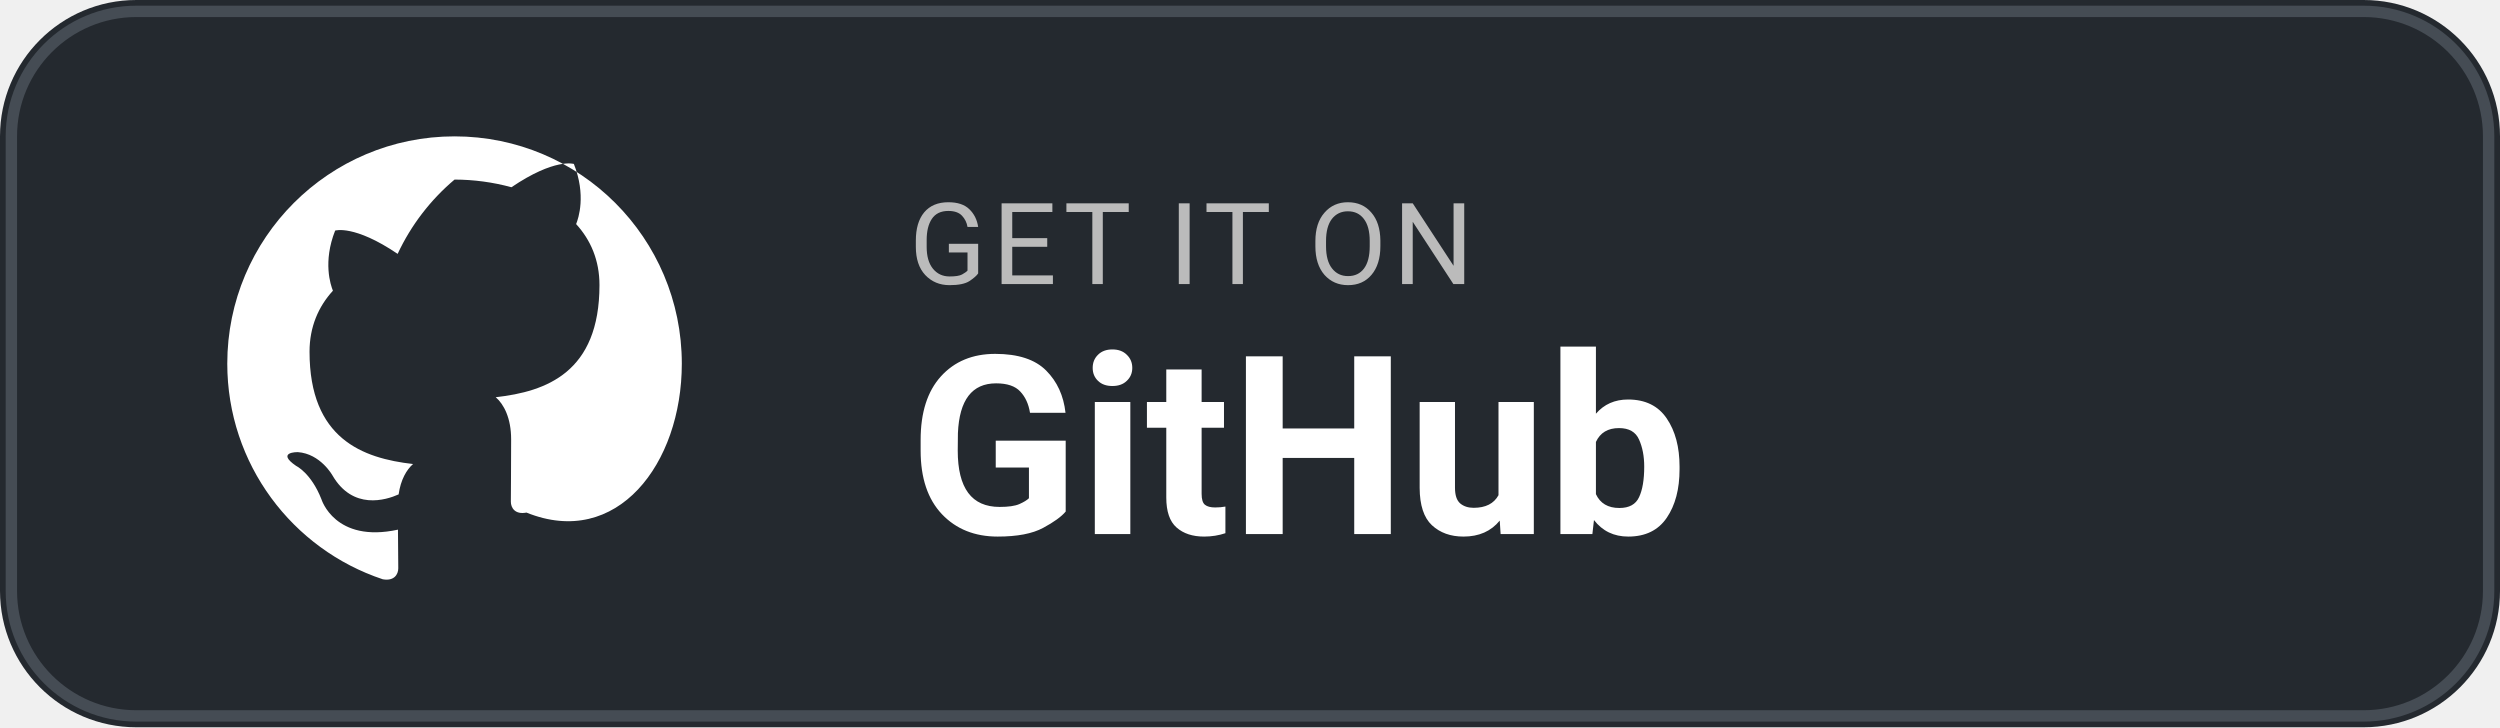
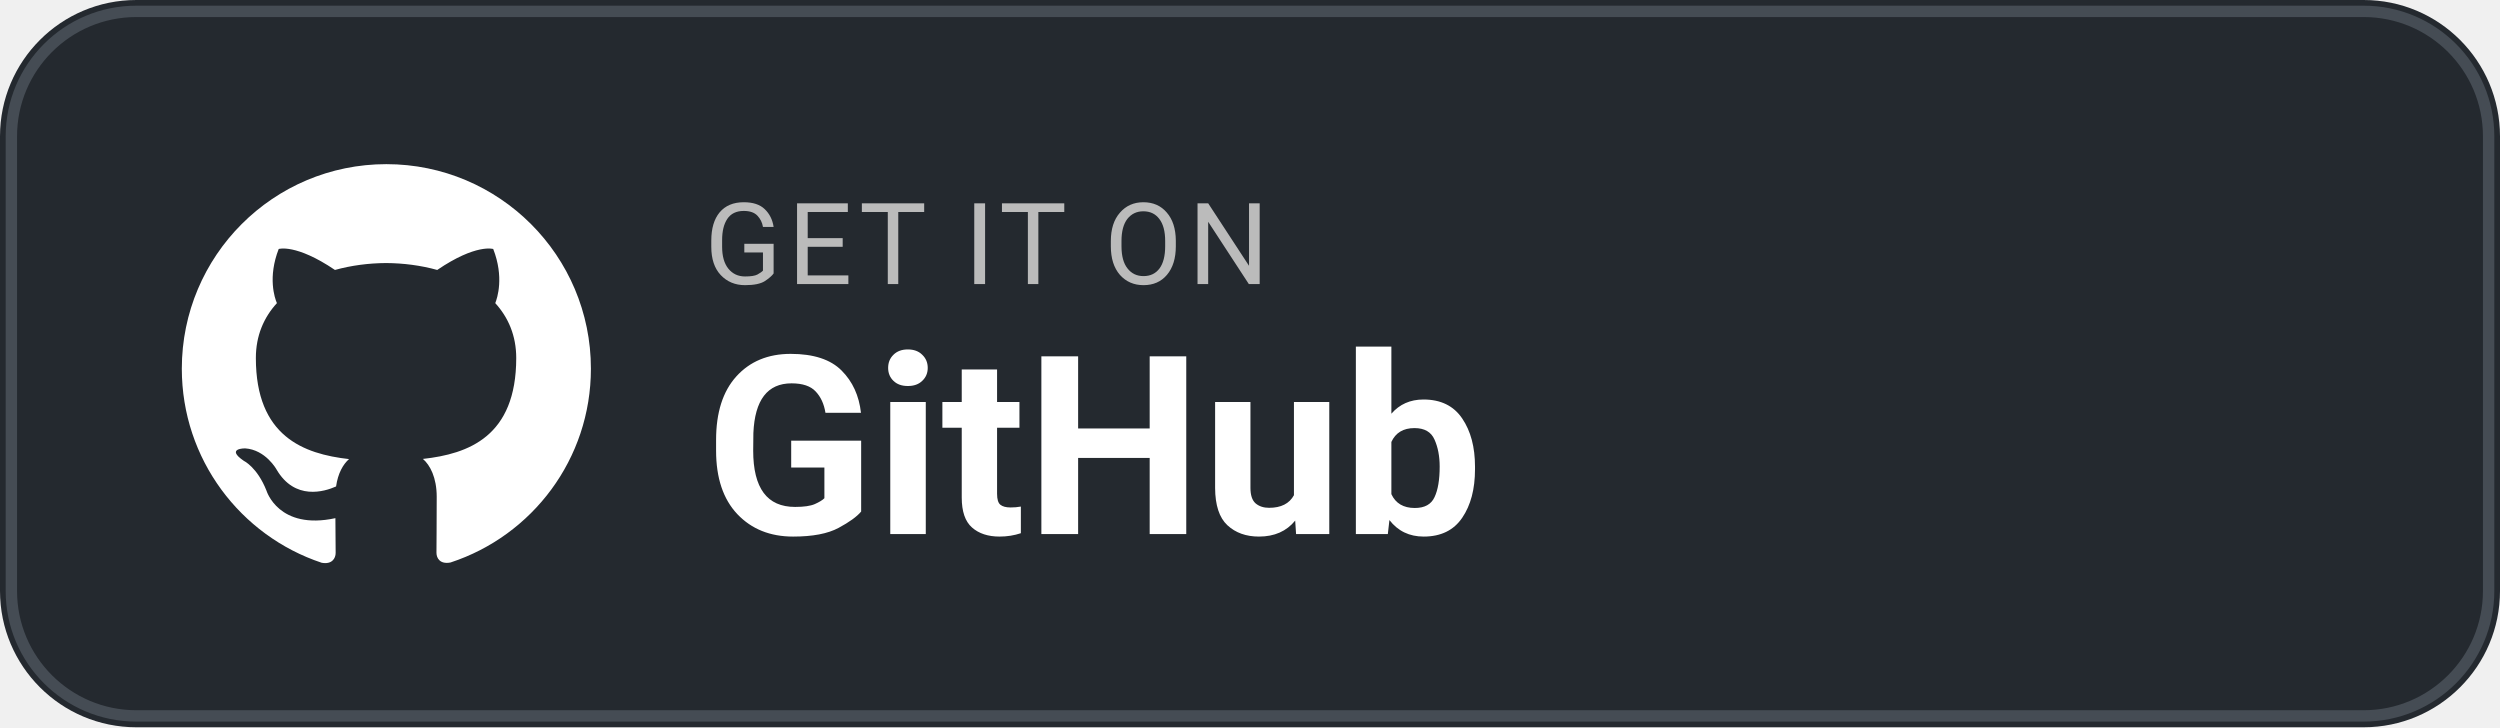
<svg xmlns="http://www.w3.org/2000/svg" width="220" height="64" viewBox="0 0 220 64">
  <rect width="220" height="64" rx="12" fill="#24292f" />
  <rect x="1" y="1" width="218" height="62" rx="11" fill="none" stroke="#454c54" stroke-width="1" />
-   <g transform="translate(20, 12)" fill="white">
-     <path d="M20 0C8.954 0 0 8.954 0 20c0 8.837 5.731 16.332 13.683 18.976 1 .184 1.365-.434 1.365-.964 0-.475-.017-1.733-.027-3.403-5.565 1.21-6.738-2.683-6.738-2.683-.91-2.31-2.22-2.925-2.22-2.925-1.815-1.24.137-1.215.137-1.215 2.006.141 3.062 2.06 3.062 2.06 1.783 3.055 4.678 2.172 5.817 1.661.182-1.292.698-2.173 1.27-2.673-4.44-.505-9.11-2.22-9.11-9.884 0-2.183.78-3.968 2.058-5.367-.206-.505-.892-2.539.196-5.292 0 0 1.679-.538 5.5 2.05A19.14 19.14 0 0 1 20 3.803a19.17 19.17 0 0 1 5.007.674c3.818-2.588 5.494-2.05 5.494-2.05 1.09 2.753.404 4.787.198 5.292 1.28 1.399 2.055 3.184 2.055 5.367 0 7.684-4.677 9.373-9.132 9.868.718.618 1.358 1.838 1.358 3.705 0 2.674-.025 4.832-.025 5.488 0 .534.36 1.156 1.375.96C34.275 36.325 40 28.833 40 20 40 8.954 31.046 0 20 0z" />
+   <g transform="translate(16, 14) scale(1.5)" fill="white">
+     <path d="M12 .297c-6.63 0-12 5.373-12 12 0 5.303 3.438 9.8 8.205 11.385.6.113.82-.258.82-.577 0-.285-.01-1.04-.015-2.04-3.338.724-4.042-1.61-4.042-1.61C4.422 18.07 3.633 17.7 3.633 17.7c-1.087-.744.084-.729.084-.729 1.205.084 1.838 1.236 1.838 1.236 1.07 1.835 2.809 1.305 3.495.998.108-.776.417-1.305.76-1.605-2.665-.3-5.466-1.332-5.466-5.93 0-1.31.465-2.38 1.235-3.22-.135-.303-.54-1.523.105-3.176 0 0 1.005-.322 3.3 1.23.96-.267 1.98-.399 3-.405 1.02.006 2.04.138 3 .405 2.28-1.552 3.285-1.23 3.285-1.23.645 1.653.24 2.873.12 3.176.765.84 1.23 1.91 1.23 3.22 0 4.61-2.805 5.625-5.475 5.92.42.36.81 1.096.81 2.22 0 1.606-.015 2.896-.015 3.286 0 .315.21.69.825.57C20.565 22.092 24 17.592 24 12.297c0-6.627-5.373-12-12-12" />
  </g>
-   <text x="80" y="25" font-family="'Segoe UI','Roboto','Helvetica Neue',sans-serif" font-size="10" font-weight="400" fill="#bbb" letter-spacing="0.5">GET IT ON</text>
-   <text x="80" y="47" font-family="'Segoe UI','Roboto','Helvetica Neue',sans-serif" font-size="22" font-weight="600" fill="white">GitHub</text>
+   <text x="62" y="25" font-family="'Segoe UI','Roboto','Helvetica Neue',sans-serif" font-size="10" font-weight="400" fill="#bbb" letter-spacing="0.5">GET IT ON</text>
+   <text x="62" y="47" font-family="'Segoe UI','Roboto','Helvetica Neue',sans-serif" font-size="22" font-weight="600" fill="white">GitHub</text>
</svg>
